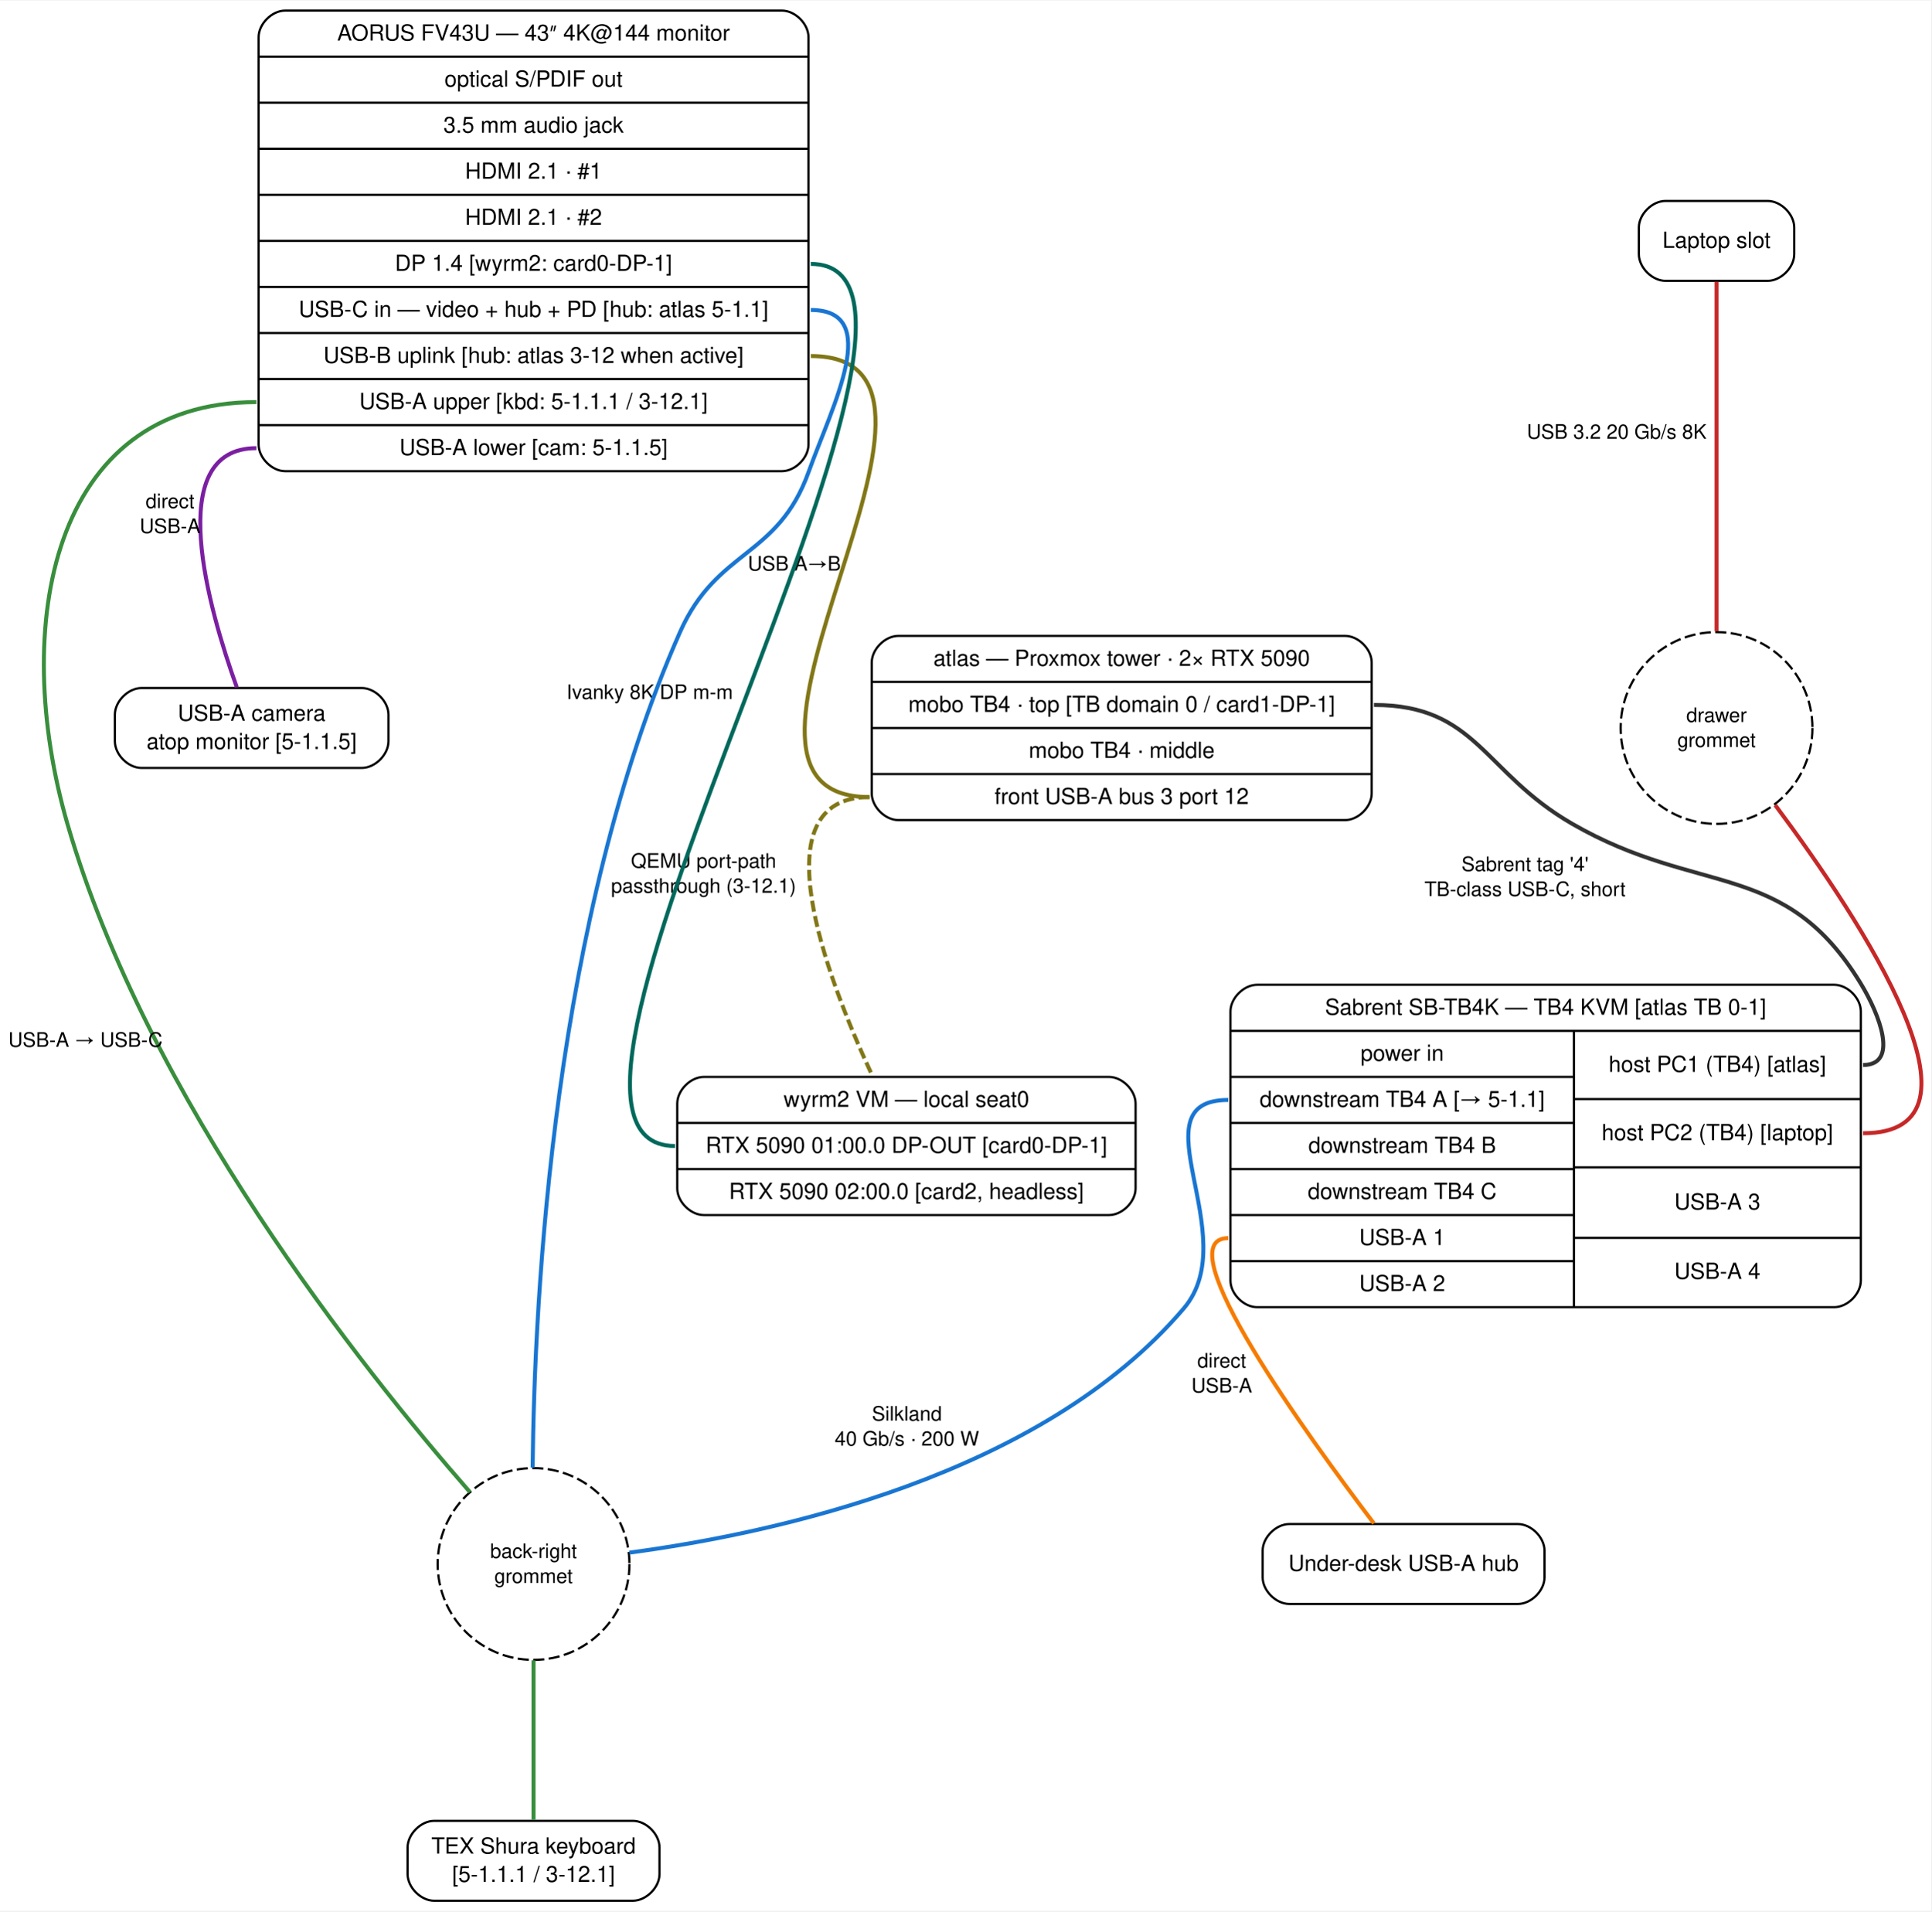
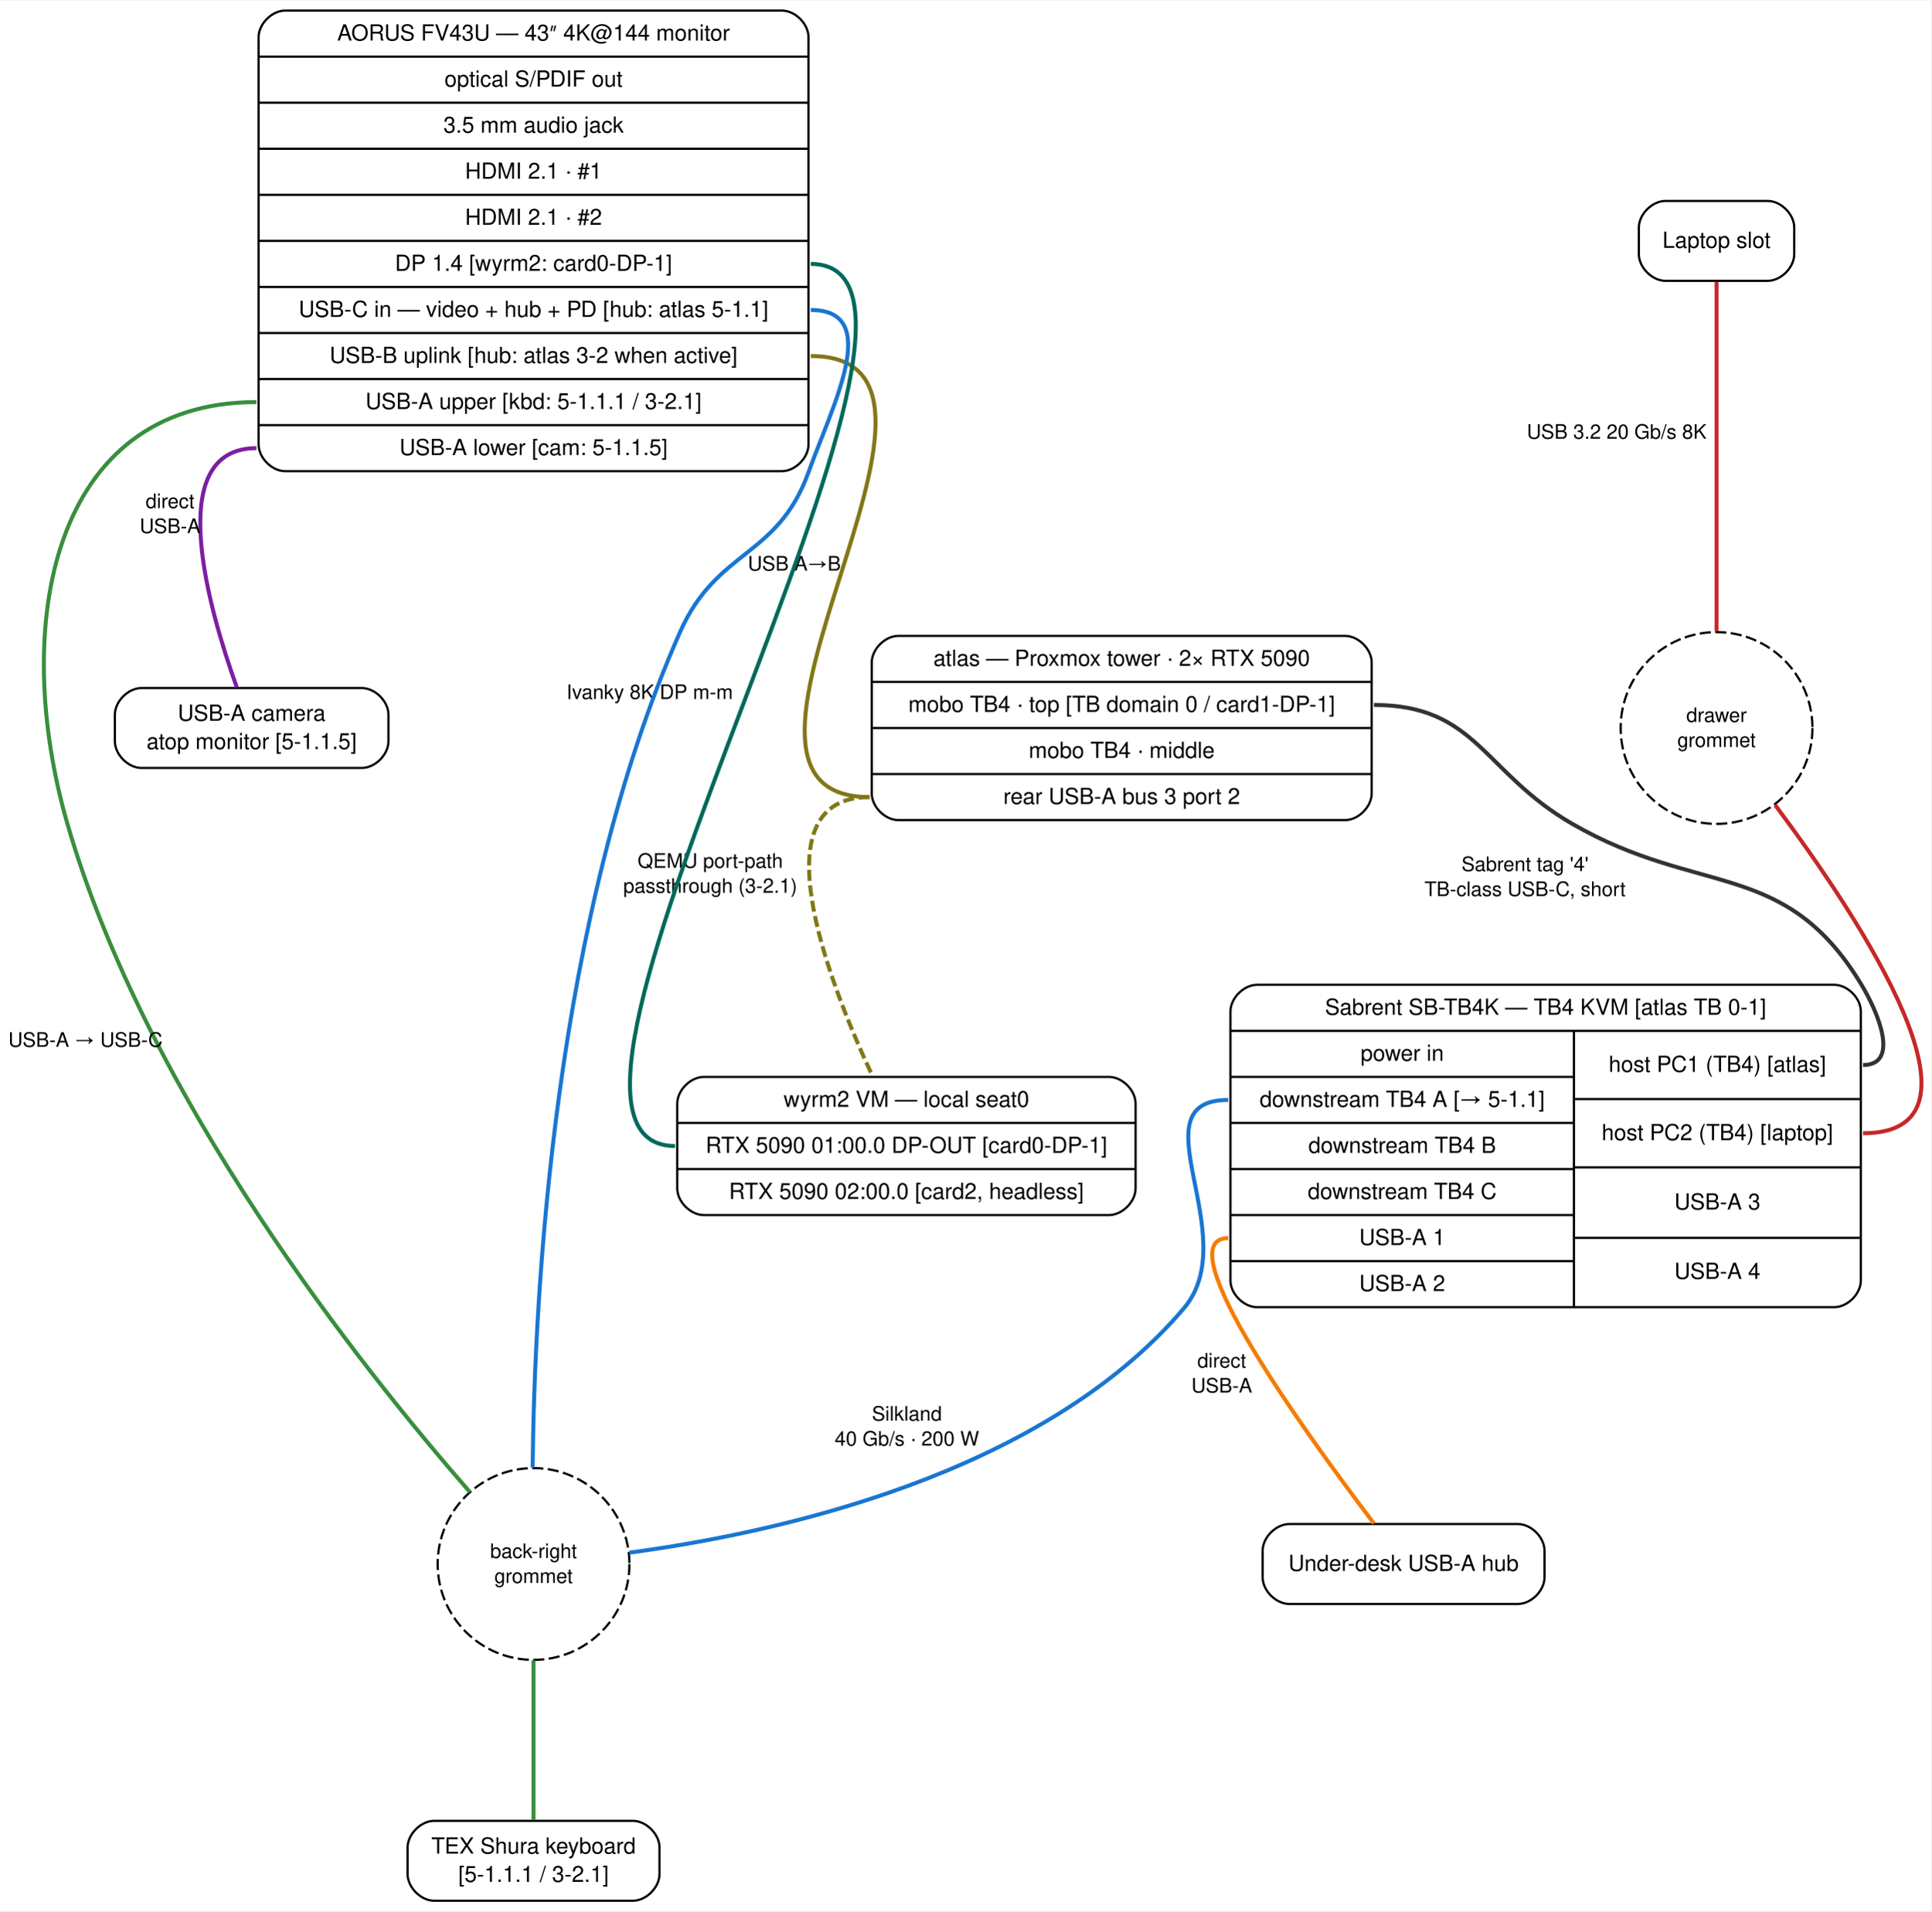
<svg xmlns="http://www.w3.org/2000/svg" width="870pt" height="861pt" viewBox="0.00 0.00 870.08 860.55">
  <g id="graph0" class="graph" transform="scale(1 1) rotate(0) translate(4 856.55)">
    <polygon fill="white" stroke="none" points="-4,4 -4,-856.55 866.08,-856.55 866.08,4 -4,4" />
    <g id="node1" class="node">
      <path fill="none" stroke="black" d="M124.5,-644.55C124.5,-644.55 348.25,-644.55 348.25,-644.55 354.25,-644.55 360.25,-650.55 360.25,-656.55 360.25,-656.55 360.25,-840.05 360.25,-840.05 360.25,-846.05 354.25,-852.05 348.25,-852.05 348.25,-852.05 124.5,-852.05 124.5,-852.05 118.5,-852.05 112.5,-846.05 112.5,-840.05 112.5,-840.05 112.5,-656.55 112.5,-656.55 112.5,-650.55 118.5,-644.55 124.5,-644.55" />
      <text text-anchor="middle" x="236.37" y="-838.55" font-family="Helvetica,sans-Serif" font-size="10.00">AORUS FV43U — 43″ 4K@144 monitor</text>
      <polyline fill="none" stroke="black" points="112.5,-831.3 360.25,-831.3" />
      <text text-anchor="middle" x="236.37" y="-817.8" font-family="Helvetica,sans-Serif" font-size="10.00">optical S/PDIF out</text>
      <polyline fill="none" stroke="black" points="112.5,-810.55 360.25,-810.55" />
      <text text-anchor="middle" x="236.37" y="-797.05" font-family="Helvetica,sans-Serif" font-size="10.00">3.5 mm audio jack</text>
      <polyline fill="none" stroke="black" points="112.5,-789.8 360.25,-789.8" />
      <text text-anchor="middle" x="236.37" y="-776.3" font-family="Helvetica,sans-Serif" font-size="10.00">HDMI 2.1 · #1</text>
      <polyline fill="none" stroke="black" points="112.5,-769.05 360.25,-769.05" />
      <text text-anchor="middle" x="236.37" y="-755.55" font-family="Helvetica,sans-Serif" font-size="10.00">HDMI 2.1 · #2</text>
      <polyline fill="none" stroke="black" points="112.5,-748.3 360.25,-748.3" />
      <text text-anchor="middle" x="236.37" y="-734.8" font-family="Helvetica,sans-Serif" font-size="10.00">DP 1.4 [wyrm2: card0-DP-1]</text>
      <polyline fill="none" stroke="black" points="112.5,-727.55 360.25,-727.55" />
      <text text-anchor="middle" x="236.37" y="-714.05" font-family="Helvetica,sans-Serif" font-size="10.00">USB-C in — video + hub + PD [hub: atlas 5-1.1]</text>
      <polyline fill="none" stroke="black" points="112.5,-706.8 360.25,-706.8" />
-       <text text-anchor="middle" x="236.37" y="-693.3" font-family="Helvetica,sans-Serif" font-size="10.00">USB-B uplink [hub: atlas 3-12 when active]</text>
+       <text text-anchor="middle" x="236.37" y="-693.3" font-family="Helvetica,sans-Serif" font-size="10.00">USB-B uplink [hub: atlas 3-2 when active]</text>
      <polyline fill="none" stroke="black" points="112.5,-686.05 360.25,-686.05" />
-       <text text-anchor="middle" x="236.37" y="-672.55" font-family="Helvetica,sans-Serif" font-size="10.00">USB-A upper [kbd: 5-1.1.1 / 3-12.1]</text>
+       <text text-anchor="middle" x="236.37" y="-672.55" font-family="Helvetica,sans-Serif" font-size="10.00">USB-A upper [kbd: 5-1.1.1 / 3-2.1]</text>
      <polyline fill="none" stroke="black" points="112.5,-665.3 360.25,-665.3" />
      <text text-anchor="middle" x="236.37" y="-651.8" font-family="Helvetica,sans-Serif" font-size="10.00">USB-A lower [cam: 5-1.1.5]</text>
    </g>
    <g id="node3" class="node">
      <path fill="none" stroke="black" d="M400.75,-487.35C400.75,-487.35 602,-487.35 602,-487.35 608,-487.35 614,-493.35 614,-499.35 614,-499.35 614,-558.35 614,-558.35 614,-564.35 608,-570.35 602,-570.35 602,-570.35 400.75,-570.35 400.75,-570.35 394.75,-570.35 388.75,-564.35 388.75,-558.35 388.75,-558.35 388.75,-499.35 388.75,-499.35 388.75,-493.35 394.75,-487.35 400.75,-487.35" />
      <text text-anchor="middle" x="501.37" y="-556.85" font-family="Helvetica,sans-Serif" font-size="10.00">atlas — Proxmox tower · 2× RTX 5090</text>
      <polyline fill="none" stroke="black" points="388.75,-549.6 614,-549.6" />
      <text text-anchor="middle" x="501.37" y="-536.1" font-family="Helvetica,sans-Serif" font-size="10.00">mobo TB4 · top [TB domain 0 / card1-DP-1]</text>
      <polyline fill="none" stroke="black" points="388.75,-528.85 614,-528.85" />
      <text text-anchor="middle" x="501.37" y="-515.35" font-family="Helvetica,sans-Serif" font-size="10.00">mobo TB4 · middle</text>
      <polyline fill="none" stroke="black" points="388.75,-508.1 614,-508.1" />
-       <text text-anchor="middle" x="501.37" y="-494.6" font-family="Helvetica,sans-Serif" font-size="10.00">front USB-A bus 3 port 12</text>
+       <text text-anchor="middle" x="501.37" y="-494.6" font-family="Helvetica,sans-Serif" font-size="10.00">rear USB-A bus 3 port 2</text>
    </g>
    <g id="edge11" class="edge">
      <path fill="none" stroke="#827717" stroke-width="1.8" d="M361.25,-696.42C450.34,-696.42 298.66,-497.72 387.75,-497.72" />
      <text text-anchor="middle" x="353.87" y="-599.77" font-family="Helvetica,sans-Serif" font-size="9.00">USB A→B</text>
    </g>
    <g id="node6" class="node">
      <ellipse fill="none" stroke="black" stroke-dasharray="5,2" cx="236.37" cy="-152.2" rx="43.2" ry="43.2" />
      <text text-anchor="middle" x="236.37" y="-154.9" font-family="Helvetica,sans-Serif" font-size="9.00">back-right</text>
      <text text-anchor="middle" x="236.37" y="-143.65" font-family="Helvetica,sans-Serif" font-size="9.00">grommet</text>
    </g>
    <g id="edge7" class="edge">
      <path fill="none" stroke="#388e3c" stroke-width="1.8" d="M111.5,-675.67C18.96,-675.67 0.65,-574.55 26.37,-485.65 62.15,-362.04 159.1,-240.22 207.74,-184.57" />
      <text text-anchor="middle" x="34.5" y="-385.22" font-family="Helvetica,sans-Serif" font-size="9.00">USB-A → USB-C</text>
    </g>
    <g id="node8" class="node">
      <path fill="none" stroke="black" d="M59.75,-510.85C59.75,-510.85 159,-510.85 159,-510.85 165,-510.85 171,-516.85 171,-522.85 171,-522.85 171,-534.85 171,-534.85 171,-540.85 165,-546.85 159,-546.85 159,-546.85 59.75,-546.85 59.75,-546.85 53.75,-546.85 47.75,-540.85 47.75,-534.85 47.75,-534.85 47.75,-522.85 47.75,-522.85 47.75,-516.85 53.75,-510.85 59.75,-510.85" />
      <text text-anchor="middle" x="109.37" y="-532.1" font-family="Helvetica,sans-Serif" font-size="10.00">USB-A camera</text>
      <text text-anchor="middle" x="109.37" y="-519.35" font-family="Helvetica,sans-Serif" font-size="10.00">atop monitor [5-1.1.5]</text>
    </g>
    <g id="edge9" class="edge">
      <path fill="none" stroke="#7b1fa2" stroke-width="1.8" d="M111.5,-654.92C68.93,-654.92 90.3,-581.61 102.66,-547.24" />
      <text text-anchor="middle" x="72.61" y="-627.92" font-family="Helvetica,sans-Serif" font-size="9.00">direct</text>
      <text text-anchor="middle" x="72.61" y="-616.67" font-family="Helvetica,sans-Serif" font-size="9.00">USB-A</text>
    </g>
    <g id="node2" class="node">
      <path fill="none" stroke="black" d="M562.37,-267.9C562.37,-267.9 822.37,-267.9 822.37,-267.9 828.37,-267.9 834.37,-273.9 834.37,-279.9 834.37,-279.9 834.37,-401.15 834.37,-401.15 834.37,-407.15 828.37,-413.15 822.37,-413.15 822.37,-413.15 562.37,-413.15 562.37,-413.15 556.37,-413.15 550.37,-407.15 550.37,-401.15 550.37,-401.15 550.37,-279.9 550.37,-279.9 550.37,-273.9 556.37,-267.9 562.37,-267.9" />
      <text text-anchor="middle" x="692.37" y="-399.65" font-family="Helvetica,sans-Serif" font-size="10.00">Sabrent SB-TB4K — TB4 KVM [atlas TB 0-1]</text>
      <polyline fill="none" stroke="black" points="550.37,-392.4 834.37,-392.4" />
      <text text-anchor="middle" x="627.75" y="-378.9" font-family="Helvetica,sans-Serif" font-size="10.00">power in</text>
      <polyline fill="none" stroke="black" points="550.37,-371.65 705.12,-371.65" />
      <text text-anchor="middle" x="627.75" y="-358.15" font-family="Helvetica,sans-Serif" font-size="10.00">downstream TB4 A [→ 5-1.1]</text>
      <polyline fill="none" stroke="black" points="550.37,-350.9 705.12,-350.9" />
      <text text-anchor="middle" x="627.75" y="-337.4" font-family="Helvetica,sans-Serif" font-size="10.00">downstream TB4 B</text>
      <polyline fill="none" stroke="black" points="550.37,-330.15 705.12,-330.15" />
      <text text-anchor="middle" x="627.75" y="-316.65" font-family="Helvetica,sans-Serif" font-size="10.00">downstream TB4 C</text>
      <polyline fill="none" stroke="black" points="550.37,-309.4 705.12,-309.4" />
      <text text-anchor="middle" x="627.75" y="-295.9" font-family="Helvetica,sans-Serif" font-size="10.00">USB-A 1</text>
      <polyline fill="none" stroke="black" points="550.37,-288.65 705.12,-288.65" />
      <text text-anchor="middle" x="627.75" y="-275.15" font-family="Helvetica,sans-Serif" font-size="10.00">USB-A 2</text>
      <polyline fill="none" stroke="black" points="705.12,-267.9 705.12,-392.4" />
      <text text-anchor="middle" x="769.75" y="-373.9" font-family="Helvetica,sans-Serif" font-size="10.00">host PC1 (TB4) [atlas]</text>
      <polyline fill="none" stroke="black" points="705.12,-361.65 834.37,-361.65" />
      <text text-anchor="middle" x="769.75" y="-343.15" font-family="Helvetica,sans-Serif" font-size="10.00">host PC2 (TB4) [laptop]</text>
      <polyline fill="none" stroke="black" points="705.12,-330.9 834.37,-330.9" />
      <text text-anchor="middle" x="769.75" y="-311.9" font-family="Helvetica,sans-Serif" font-size="10.00">USB-A 3</text>
      <polyline fill="none" stroke="black" points="705.12,-299.15 834.37,-299.15" />
      <text text-anchor="middle" x="769.75" y="-280.65" font-family="Helvetica,sans-Serif" font-size="10.00">USB-A 4</text>
    </g>
    <g id="edge4" class="edge">
      <path fill="none" stroke="#1976d2" stroke-width="1.8" d="M549.37,-361.27C506.72,-361.27 557,-299.9 529.37,-267.4 465.02,-191.69 344.08,-165.91 279.54,-157.33" />
      <text text-anchor="middle" x="404.59" y="-216.78" font-family="Helvetica,sans-Serif" font-size="9.00">Silkland</text>
      <text text-anchor="middle" x="404.59" y="-205.53" font-family="Helvetica,sans-Serif" font-size="9.00">40 Gb/s · 200 W</text>
    </g>
    <g id="node10" class="node">
      <path fill="none" stroke="black" d="M576.87,-134.2C576.87,-134.2 679.87,-134.2 679.87,-134.2 685.87,-134.2 691.87,-140.2 691.87,-146.2 691.87,-146.2 691.87,-158.2 691.87,-158.2 691.87,-164.2 685.87,-170.2 679.87,-170.2 679.87,-170.2 576.87,-170.2 576.87,-170.2 570.87,-170.2 564.87,-164.2 564.87,-158.2 564.87,-158.2 564.87,-146.2 564.87,-146.2 564.87,-140.2 570.87,-134.2 576.87,-134.2" />
      <text text-anchor="middle" x="628.37" y="-149.07" font-family="Helvetica,sans-Serif" font-size="10.00">Under-desk USB-A hub</text>
    </g>
    <g id="edge6" class="edge">
      <path fill="none" stroke="#f57c00" stroke-width="1.8" d="M549.37,-299.02C520.44,-299.02 585.64,-209.13 615,-170.5" />
      <text text-anchor="middle" x="546.45" y="-240.7" font-family="Helvetica,sans-Serif" font-size="9.00">direct</text>
      <text text-anchor="middle" x="546.45" y="-229.45" font-family="Helvetica,sans-Serif" font-size="9.00">USB-A</text>
    </g>
    <g id="edge1" class="edge">
      <path fill="none" stroke="#333333" stroke-width="1.8" d="M615,-539.22C661.31,-539.22 664.25,-508.78 704.37,-485.65 761.6,-452.67 800.07,-470.09 834.37,-413.65 842.83,-399.73 851.66,-377.02 835.37,-377.02" />
      <text text-anchor="middle" x="683.09" y="-464.39" font-family="Helvetica,sans-Serif" font-size="9.00">Sabrent tag '4'</text>
      <text text-anchor="middle" x="683.09" y="-453.14" font-family="Helvetica,sans-Serif" font-size="9.00">TB-class USB-C, short</text>
    </g>
    <g id="node4" class="node">
      <path fill="none" stroke="black" d="M313.12,-309.4C313.12,-309.4 495.62,-309.4 495.62,-309.4 501.62,-309.4 507.62,-315.4 507.62,-321.4 507.62,-321.4 507.62,-359.65 507.62,-359.65 507.62,-365.65 501.62,-371.65 495.62,-371.65 495.62,-371.65 313.12,-371.65 313.12,-371.65 307.12,-371.65 301.12,-365.65 301.12,-359.65 301.12,-359.65 301.12,-321.4 301.12,-321.4 301.12,-315.4 307.12,-309.4 313.12,-309.4" />
      <text text-anchor="middle" x="404.37" y="-358.15" font-family="Helvetica,sans-Serif" font-size="10.00">wyrm2 VM — local seat0</text>
      <polyline fill="none" stroke="black" points="301.12,-350.9 507.62,-350.9" />
      <text text-anchor="middle" x="404.37" y="-337.4" font-family="Helvetica,sans-Serif" font-size="10.00">RTX 5090 01:00.0 DP-OUT [card0-DP-1]</text>
      <polyline fill="none" stroke="black" points="301.12,-330.15 507.62,-330.15" />
      <text text-anchor="middle" x="404.37" y="-316.65" font-family="Helvetica,sans-Serif" font-size="10.00">RTX 5090 02:00.0 [card2, headless]</text>
    </g>
    <g id="edge12" class="edge">
      <path fill="none" stroke="#827717" stroke-width="1.8" stroke-dasharray="5,2" d="M387.75,-497.72C337.71,-497.72 367.95,-417.47 389.09,-372.01" />
-       <text text-anchor="middle" x="312.98" y="-465.87" font-family="Helvetica,sans-Serif" font-size="9.00">QEMU port-path</text>
-       <text text-anchor="middle" x="312.98" y="-454.62" font-family="Helvetica,sans-Serif" font-size="9.00">passthrough (3-12.1)</text>
+       <text text-anchor="middle" x="315.98" y="-465.87" font-family="Helvetica,sans-Serif" font-size="9.00">QEMU port-path</text>
+       <text text-anchor="middle" x="315.98" y="-454.62" font-family="Helvetica,sans-Serif" font-size="9.00">passthrough (3-2.1)</text>
    </g>
    <g id="edge10" class="edge">
      <path fill="none" stroke="#00695c" stroke-width="1.8" d="M300.12,-340.52C210.78,-340.52 450.6,-737.92 361.25,-737.92" />
      <text text-anchor="middle" x="288.69" y="-541.92" font-family="Helvetica,sans-Serif" font-size="9.00">Ivanky 8K DP m-m</text>
    </g>
    <g id="node5" class="node">
      <path fill="none" stroke="black" d="M746.37,-730.3C746.37,-730.3 792.37,-730.3 792.37,-730.3 798.37,-730.3 804.37,-736.3 804.37,-742.3 804.37,-742.3 804.37,-754.3 804.37,-754.3 804.37,-760.3 798.37,-766.3 792.37,-766.3 792.37,-766.3 746.37,-766.3 746.37,-766.3 740.37,-766.3 734.37,-760.3 734.37,-754.3 734.37,-754.3 734.37,-742.3 734.37,-742.3 734.37,-736.3 740.37,-730.3 746.37,-730.3" />
      <text text-anchor="middle" x="769.37" y="-745.17" font-family="Helvetica,sans-Serif" font-size="10.00">Laptop slot</text>
    </g>
    <g id="node7" class="node">
      <ellipse fill="none" stroke="black" stroke-dasharray="5,2" cx="769.37" cy="-528.85" rx="43.2" ry="43.2" />
      <text text-anchor="middle" x="769.37" y="-531.55" font-family="Helvetica,sans-Serif" font-size="9.00">drawer</text>
      <text text-anchor="middle" x="769.37" y="-520.3" font-family="Helvetica,sans-Serif" font-size="9.00">grommet</text>
    </g>
    <g id="edge2" class="edge">
      <path fill="none" stroke="#c62828" stroke-width="1.8" d="M769.37,-729.87C769.37,-696.01 769.37,-620.45 769.37,-572.5" />
      <text text-anchor="middle" x="724.37" y="-659.17" font-family="Helvetica,sans-Serif" font-size="9.00">USB 3.2 20 Gb/s 8K</text>
    </g>
    <g id="edge5" class="edge">
      <path fill="none" stroke="#1976d2" stroke-width="1.8" d="M235.97,-195.63C236.74,-273.6 245.47,-443.48 302.37,-572.05 318.99,-609.59 346.35,-605.42 360.25,-644.05 371.25,-674.63 393.75,-717.17 361.25,-717.17" />
    </g>
    <g id="node9" class="node">
      <path fill="none" stroke="black" d="M191.62,-0.5C191.62,-0.5 281.12,-0.5 281.12,-0.5 287.12,-0.5 293.12,-6.5 293.12,-12.5 293.12,-12.5 293.12,-24.5 293.12,-24.5 293.12,-30.5 287.12,-36.5 281.12,-36.5 281.12,-36.5 191.62,-36.5 191.62,-36.5 185.62,-36.5 179.62,-30.5 179.62,-24.5 179.62,-24.5 179.62,-12.5 179.62,-12.5 179.62,-6.5 185.62,-0.5 191.62,-0.5" />
      <text text-anchor="middle" x="236.37" y="-21.75" font-family="Helvetica,sans-Serif" font-size="10.00">TEX Shura keyboard</text>
-       <text text-anchor="middle" x="236.37" y="-9" font-family="Helvetica,sans-Serif" font-size="10.00">[5-1.1.1 / 3-12.1]</text>
+       <text text-anchor="middle" x="236.37" y="-9" font-family="Helvetica,sans-Serif" font-size="10.00">[5-1.1.1 / 3-2.1]</text>
    </g>
    <g id="edge8" class="edge">
      <path fill="none" stroke="#388e3c" stroke-width="1.8" d="M236.37,-108.8C236.37,-84.44 236.37,-55.15 236.37,-36.93" />
    </g>
    <g id="edge3" class="edge">
      <path fill="none" stroke="#c62828" stroke-width="1.8" d="M795.79,-494.12C834.99,-441.61 897.59,-346.27 835.37,-346.27" />
    </g>
  </g>
</svg>
